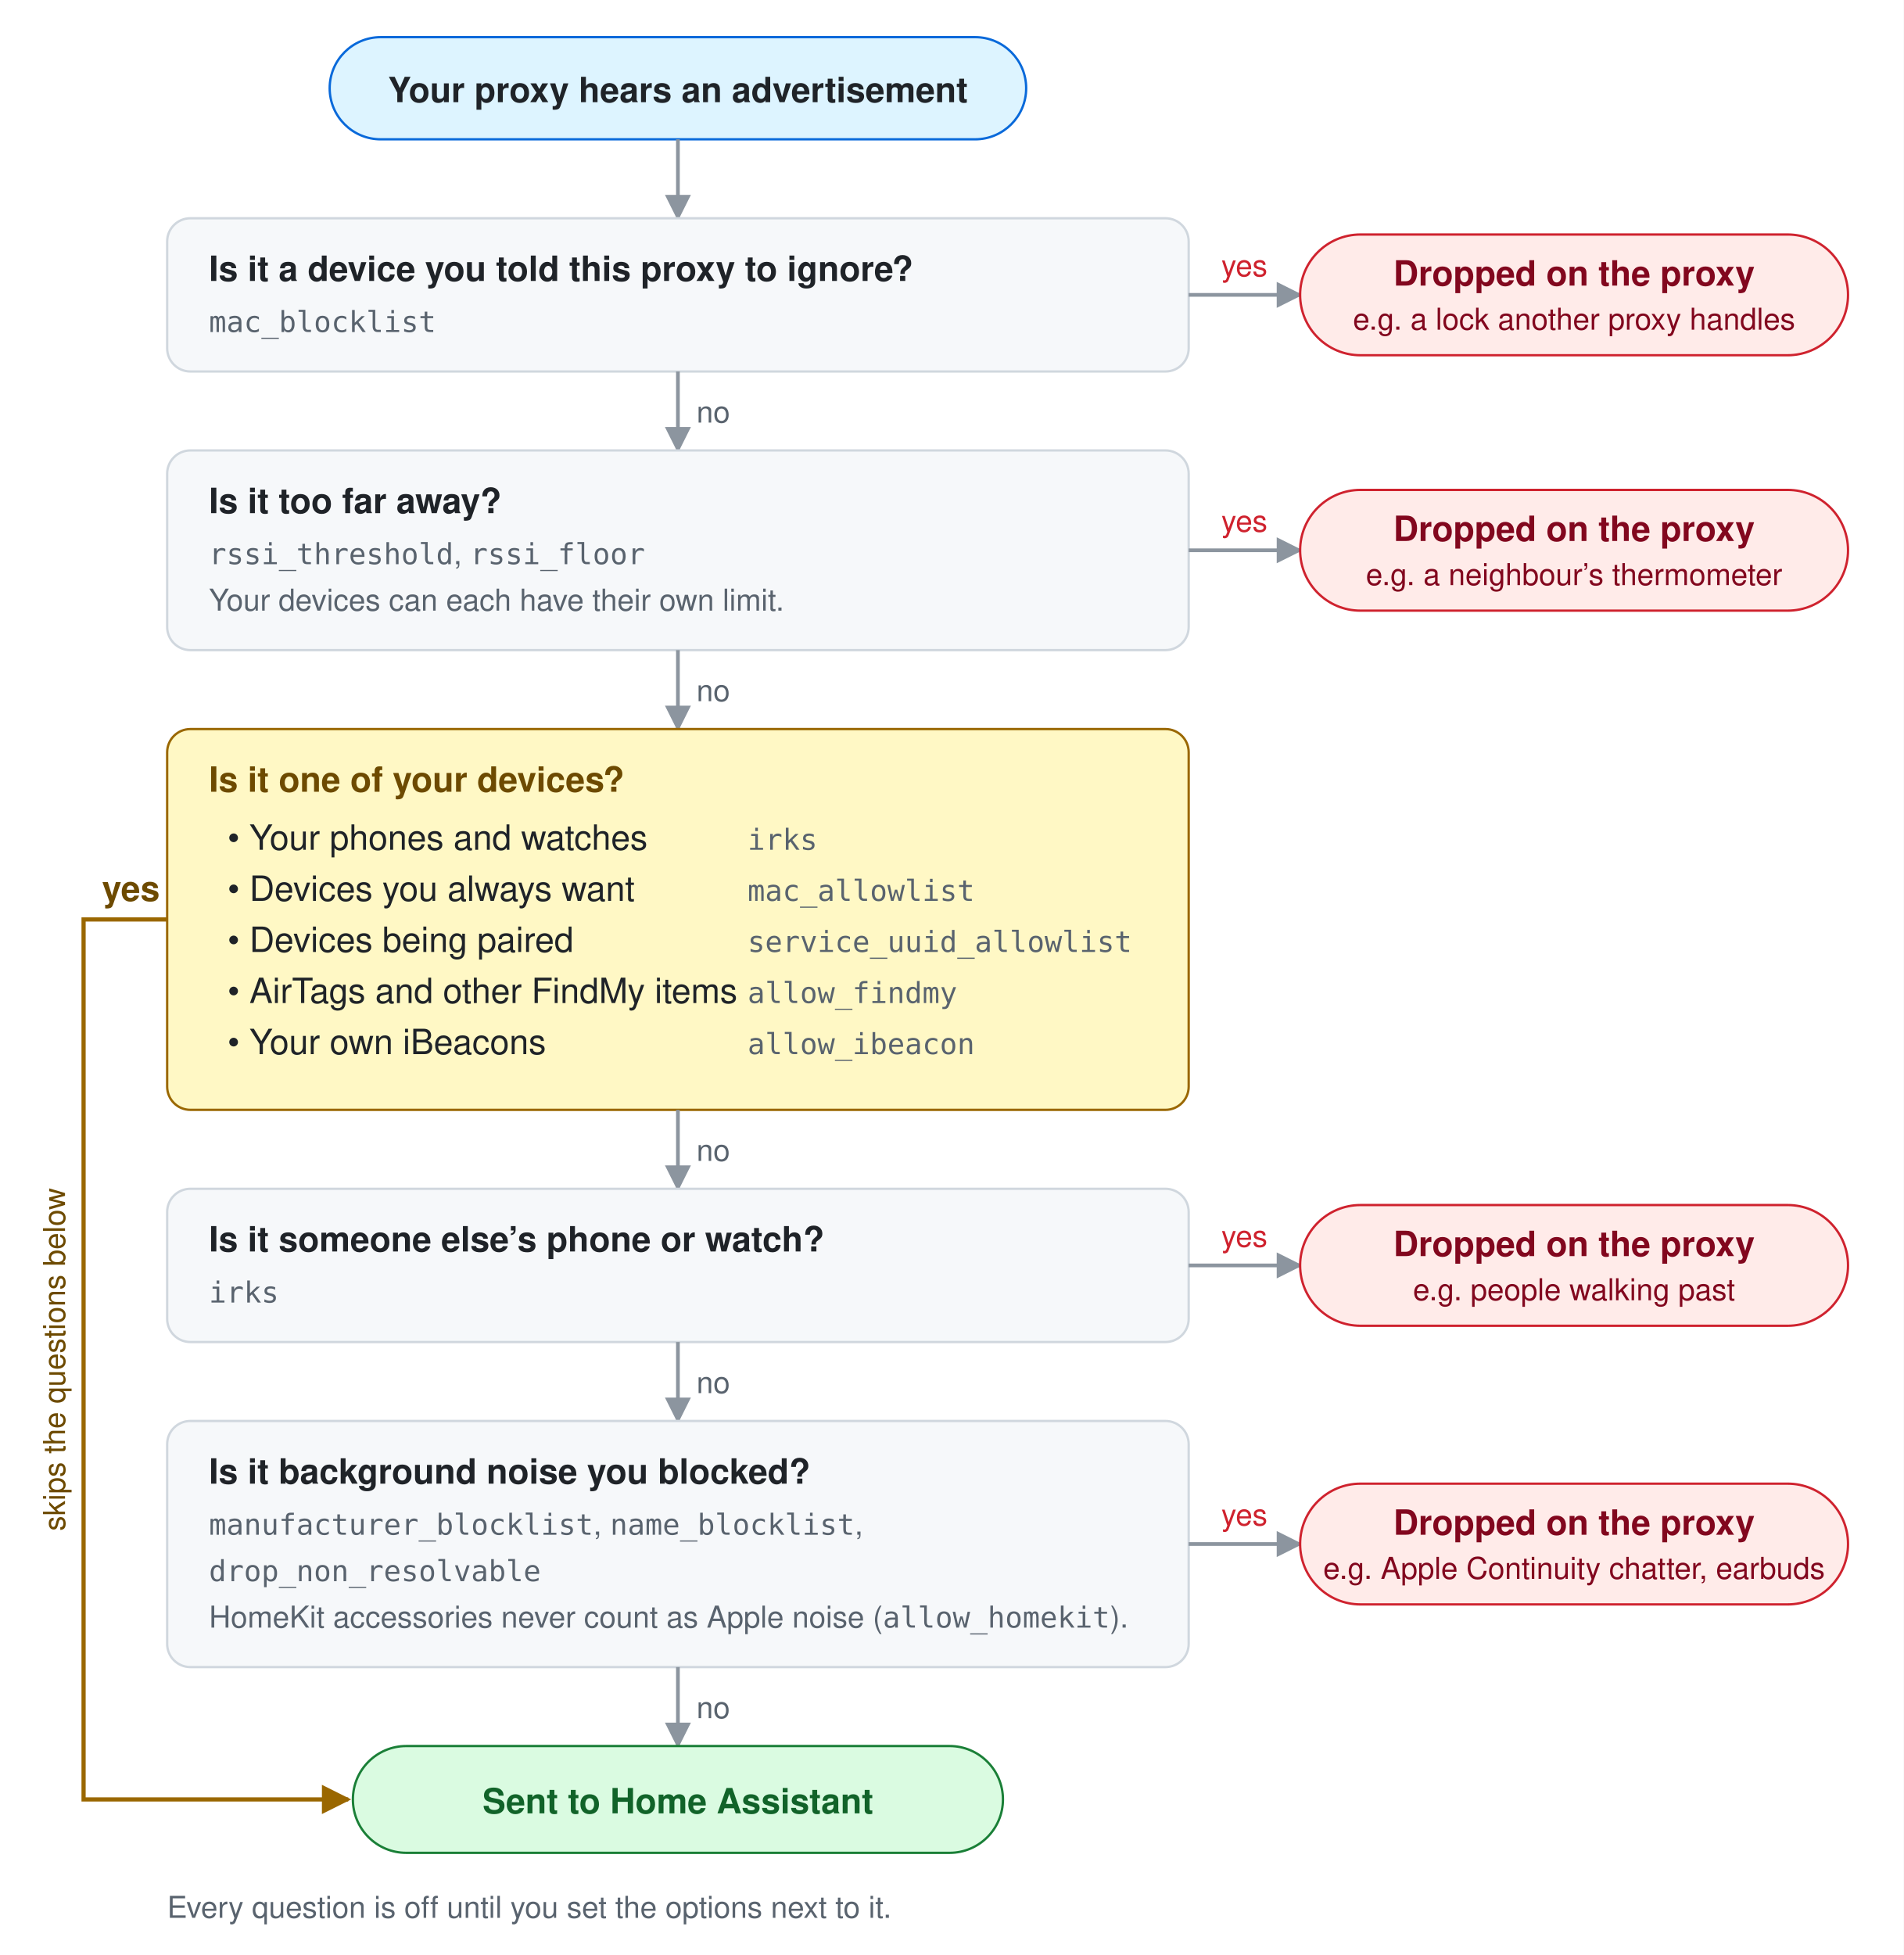
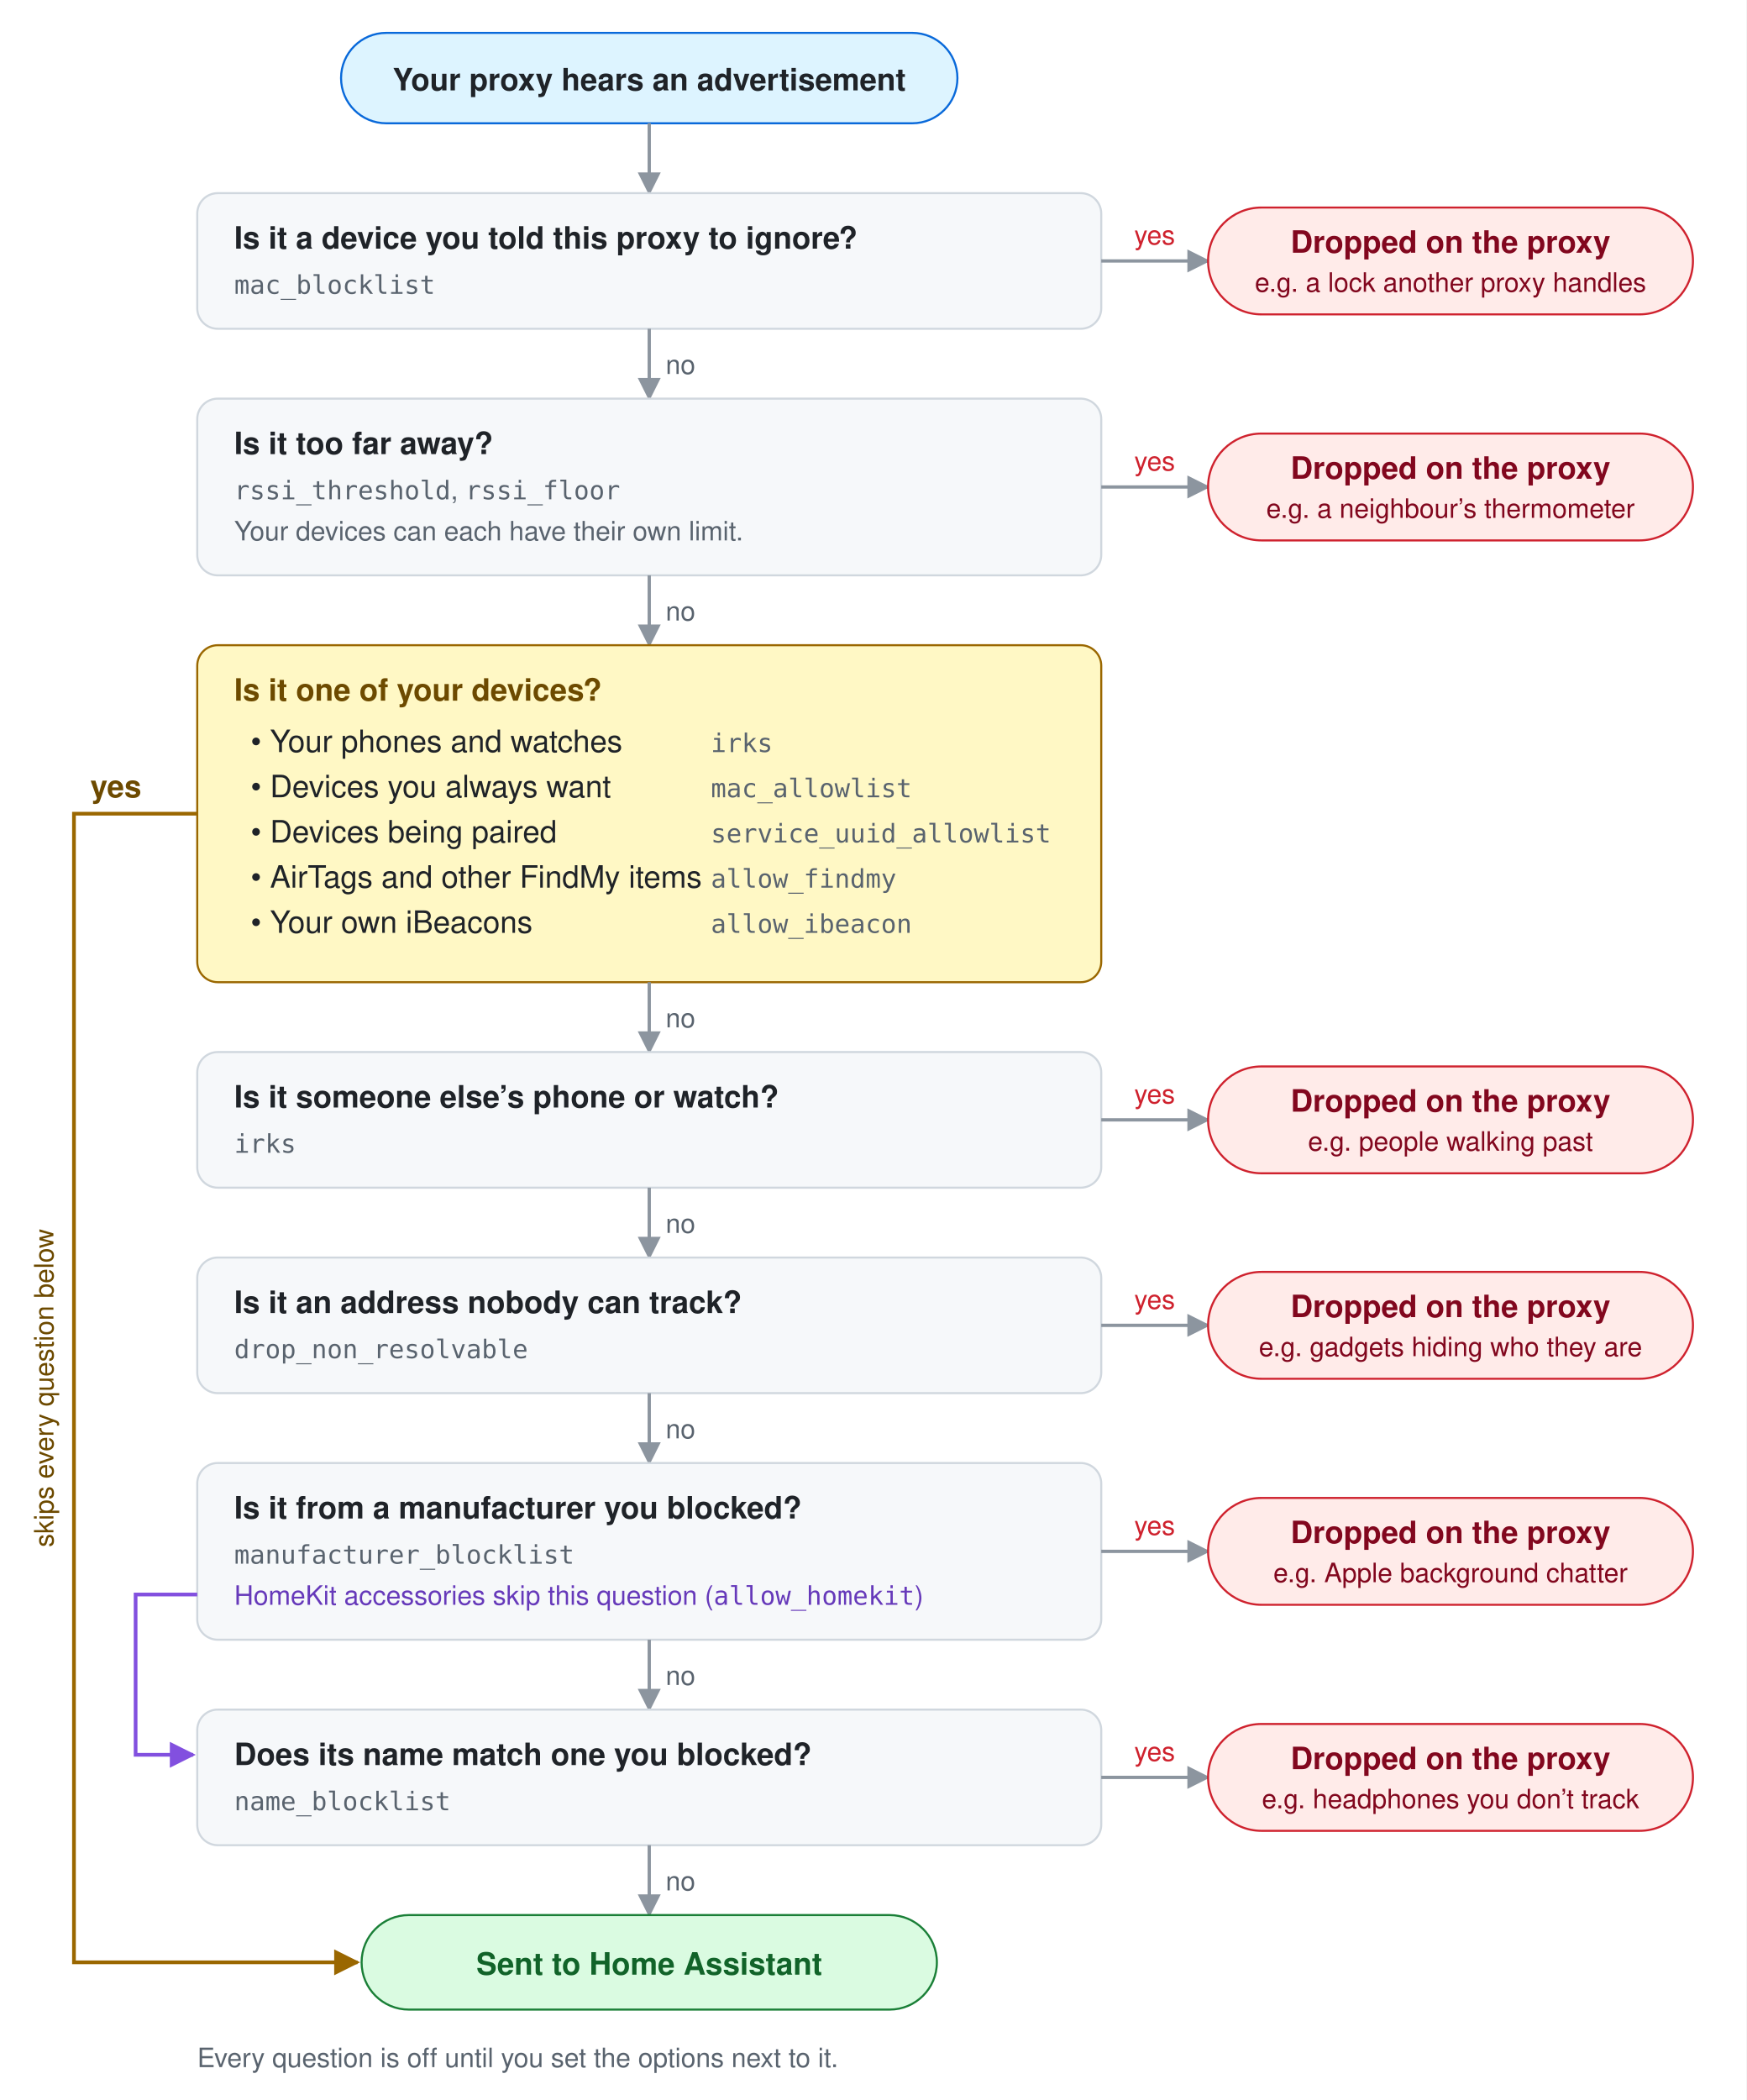
- <svg xmlns="http://www.w3.org/2000/svg" viewBox="0 0 820 842" width="820" height="842" role="img" aria-labelledby="title desc">
+ <svg xmlns="http://www.w3.org/2000/svg" viewBox="0 0 850 1022" width="850" height="1022" role="img" aria-labelledby="title desc">
  <style>
  .bg { fill: #ffffff; }
  .box { fill: #f6f8fa; stroke: #d0d7de; }
  .start { fill: #ddf4ff; stroke: #0969da; }
  .drop { fill: #ffebe9; stroke: #cf222e; }
  .fwd { fill: #dafbe1; stroke: #1a7f37; }
  .yours { fill: #fff8c5; stroke: #9a6700; }
  .line { stroke: #8c959f; fill: none; }
  .head { fill: #8c959f; }
  .yline { stroke: #9a6700; fill: none; }
  .yhead { fill: #9a6700; }
+   .hline { stroke: #8250df; fill: none; }
+   .hhead { fill: #8250df; }
  .t { fill: #1f2328; font: 15px system-ui, -apple-system, "Segoe UI", Helvetica, Arial, sans-serif; }
  .b { font-weight: 600; }
  .m { fill: #59636e; font-size: 13px; }
  .code { font-family: ui-monospace, SFMono-Regular, Menlo, Consolas, monospace; font-size: 12.5px; }
  .dt { fill: #82071e; }
  .ft { fill: #116329; }
  .yt { fill: #6d4a00; }
+   .ht { fill: #6639ba; }
  .yes { fill: #cf222e; font-size: 13px; }
  .no { fill: #59636e; font-size: 13px; }
  @media (prefers-color-scheme: dark) {
    .bg { fill: #0d1117; }
    .box { fill: #161b22; stroke: #3d444d; }
    .start { fill: #0c2d6b; stroke: #4493f8; }
    .drop { fill: #3c1618; stroke: #f85149; }
    .fwd { fill: #12261e; stroke: #3fb950; }
    .yours { fill: #2e2a10; stroke: #d29922; }
    .line { stroke: #6e7681; }
    .head { fill: #6e7681; }
    .yline { stroke: #d29922; }
    .yhead { fill: #d29922; }
+     .hline { stroke: #ab7df8; }
+     .hhead { fill: #ab7df8; }
    .t { fill: #e6edf3; }
    .m { fill: #9198a1; }
    .dt { fill: #ffa198; }
    .ft { fill: #7ee787; }
    .yt { fill: #e3b341; }
+     .ht { fill: #d2a8ff; }
    .yes { fill: #ff7b72; }
    .no { fill: #9198a1; }
  }
</style>
  <defs>
    <marker id="a" viewBox="0 0 10 10" refX="9" refY="5" markerWidth="7" markerHeight="7" orient="auto-start-reverse">
      <path d="M0,0 L10,5 L0,10 z" class="head" />
    </marker>
    <marker id="y" viewBox="0 0 10 10" refX="9" refY="5" markerWidth="7" markerHeight="7" orient="auto-start-reverse">
      <path d="M0,0 L10,5 L0,10 z" class="yhead" />
    </marker>
+     <marker id="h" viewBox="0 0 10 10" refX="9" refY="5" markerWidth="7" markerHeight="7" orient="auto-start-reverse">
+       <path d="M0,0 L10,5 L0,10 z" class="hhead" />
+     </marker>
  </defs>
-   <rect width="820" height="842" class="bg" />
-   <rect x="142" y="16" width="300" height="44" rx="22" class="start" />
-   <text x="292" y="44" class="t b" text-anchor="middle">Your proxy hears an advertisement</text>
-   <line x1="292" y1="60" x2="292" y2="94" class="line" stroke-width="1.6" marker-end="url(#a)" />
-   <rect x="72" y="94" width="440" height="66" rx="10" class="box" />
-   <text x="90" y="121" class="t b" text-anchor="start">Is it a device you told this proxy to ignore?</text>
-   <text x="90" y="143" class="t m" text-anchor="start">
+   <rect width="850" height="1022" class="bg" />
+   <rect x="166" y="16" width="300" height="44" rx="22" class="start" />
+   <text x="316" y="44" class="t b" text-anchor="middle">Your proxy hears an advertisement</text>
+   <line x1="316" y1="60" x2="316" y2="94" class="line" stroke-width="1.6" marker-end="url(#a)" />
+   <rect x="96" y="94" width="440" height="66" rx="10" class="box" />
+   <text x="114" y="121" class="t b" text-anchor="start">Is it a device you told this proxy to ignore?</text>
+   <text x="114" y="143" class="t m" text-anchor="start">
    <tspan class="code">mac_blocklist</tspan>
  </text>
-   <line x1="512" y1="127.0" x2="560" y2="127.0" class="line" stroke-width="1.6" marker-end="url(#a)" />
-   <text x="536.0" y="119.0" class="t yes" text-anchor="middle">yes</text>
-   <rect x="560" y="101.0" width="236" height="52" rx="26" class="drop" />
-   <text x="678.0" y="123.0" class="t b dt" text-anchor="middle">Dropped on the proxy</text>
-   <text x="678.0" y="142.0" class="t m dt" text-anchor="middle">e.g. a lock another proxy handles</text>
-   <line x1="292" y1="160" x2="292" y2="194" class="line" stroke-width="1.6" marker-end="url(#a)" />
-   <text x="300" y="182.0" class="t no" text-anchor="start">no</text>
-   <rect x="72" y="194" width="440" height="86" rx="10" class="box" />
-   <text x="90" y="221" class="t b" text-anchor="start">Is it too far away?</text>
-   <text x="90" y="243" class="t m" text-anchor="start">
+   <line x1="536" y1="127.0" x2="588" y2="127.0" class="line" stroke-width="1.6" marker-end="url(#a)" />
+   <text x="562.0" y="119.0" class="t yes" text-anchor="middle">yes</text>
+   <rect x="588" y="101.0" width="236" height="52" rx="26" class="drop" />
+   <text x="706.0" y="123.0" class="t b dt" text-anchor="middle">Dropped on the proxy</text>
+   <text x="706.0" y="142.0" class="t m dt" text-anchor="middle">e.g. a lock another proxy handles</text>
+   <line x1="316" y1="160" x2="316" y2="194" class="line" stroke-width="1.6" marker-end="url(#a)" />
+   <text x="324" y="182.0" class="t no" text-anchor="start">no</text>
+   <rect x="96" y="194" width="440" height="86" rx="10" class="box" />
+   <text x="114" y="221" class="t b" text-anchor="start">Is it too far away?</text>
+   <text x="114" y="243" class="t m" text-anchor="start">
    <tspan class="code">rssi_threshold</tspan>, <tspan class="code">rssi_floor</tspan>
  </text>
-   <text x="90" y="263" class="t m" text-anchor="start">Your devices can each have their own limit.</text>
-   <line x1="512" y1="237.0" x2="560" y2="237.0" class="line" stroke-width="1.6" marker-end="url(#a)" />
-   <text x="536.0" y="229.0" class="t yes" text-anchor="middle">yes</text>
-   <rect x="560" y="211.0" width="236" height="52" rx="26" class="drop" />
-   <text x="678.0" y="233.0" class="t b dt" text-anchor="middle">Dropped on the proxy</text>
-   <text x="678.0" y="252.0" class="t m dt" text-anchor="middle">e.g. a neighbour’s thermometer</text>
-   <line x1="292" y1="280" x2="292" y2="314" class="line" stroke-width="1.6" marker-end="url(#a)" />
-   <text x="300" y="302.0" class="t no" text-anchor="start">no</text>
-   <rect x="72" y="314" width="440" height="164" rx="10" class="yours" />
-   <text x="90" y="341" class="t b yt" text-anchor="start">Is it one of your devices?</text>
-   <text x="98" y="366" class="t" text-anchor="start">•  Your phones and watches</text>
-   <text x="322" y="366" class="t m" text-anchor="start">
+   <text x="114" y="263" class="t m" text-anchor="start">Your devices can each have their own limit.</text>
+   <line x1="536" y1="237.0" x2="588" y2="237.0" class="line" stroke-width="1.6" marker-end="url(#a)" />
+   <text x="562.0" y="229.0" class="t yes" text-anchor="middle">yes</text>
+   <rect x="588" y="211.0" width="236" height="52" rx="26" class="drop" />
+   <text x="706.0" y="233.0" class="t b dt" text-anchor="middle">Dropped on the proxy</text>
+   <text x="706.0" y="252.0" class="t m dt" text-anchor="middle">e.g. a neighbour’s thermometer</text>
+   <line x1="316" y1="280" x2="316" y2="314" class="line" stroke-width="1.6" marker-end="url(#a)" />
+   <text x="324" y="302.0" class="t no" text-anchor="start">no</text>
+   <rect x="96" y="314" width="440" height="164" rx="10" class="yours" />
+   <text x="114" y="341" class="t b yt" text-anchor="start">Is it one of your devices?</text>
+   <text x="122" y="366" class="t" text-anchor="start">•  Your phones and watches</text>
+   <text x="346" y="366" class="t m" text-anchor="start">
    <tspan class="code">irks</tspan>
  </text>
-   <text x="98" y="388" class="t" text-anchor="start">•  Devices you always want</text>
-   <text x="322" y="388" class="t m" text-anchor="start">
+   <text x="122" y="388" class="t" text-anchor="start">•  Devices you always want</text>
+   <text x="346" y="388" class="t m" text-anchor="start">
    <tspan class="code">mac_allowlist</tspan>
  </text>
-   <text x="98" y="410" class="t" text-anchor="start">•  Devices being paired</text>
-   <text x="322" y="410" class="t m" text-anchor="start">
+   <text x="122" y="410" class="t" text-anchor="start">•  Devices being paired</text>
+   <text x="346" y="410" class="t m" text-anchor="start">
    <tspan class="code">service_uuid_allowlist</tspan>
  </text>
-   <text x="98" y="432" class="t" text-anchor="start">•  AirTags and other FindMy items</text>
-   <text x="322" y="432" class="t m" text-anchor="start">
+   <text x="122" y="432" class="t" text-anchor="start">•  AirTags and other FindMy items</text>
+   <text x="346" y="432" class="t m" text-anchor="start">
    <tspan class="code">allow_findmy</tspan>
  </text>
-   <text x="98" y="454" class="t" text-anchor="start">•  Your own iBeacons</text>
-   <text x="322" y="454" class="t m" text-anchor="start">
+   <text x="122" y="454" class="t" text-anchor="start">•  Your own iBeacons</text>
+   <text x="346" y="454" class="t m" text-anchor="start">
    <tspan class="code">allow_ibeacon</tspan>
  </text>
-   <line x1="292" y1="478" x2="292" y2="512" class="line" stroke-width="1.6" marker-end="url(#a)" />
-   <text x="300" y="500.0" class="t no" text-anchor="start">no</text>
-   <rect x="72" y="512" width="440" height="66" rx="10" class="box" />
-   <text x="90" y="539" class="t b" text-anchor="start">Is it someone else’s phone or watch?</text>
-   <text x="90" y="561" class="t m" text-anchor="start">
+   <line x1="316" y1="478" x2="316" y2="512" class="line" stroke-width="1.6" marker-end="url(#a)" />
+   <text x="324" y="500.0" class="t no" text-anchor="start">no</text>
+   <rect x="96" y="512" width="440" height="66" rx="10" class="box" />
+   <text x="114" y="539" class="t b" text-anchor="start">Is it someone else’s phone or watch?</text>
+   <text x="114" y="561" class="t m" text-anchor="start">
    <tspan class="code">irks</tspan>
  </text>
-   <line x1="512" y1="545.0" x2="560" y2="545.0" class="line" stroke-width="1.6" marker-end="url(#a)" />
-   <text x="536.0" y="537.0" class="t yes" text-anchor="middle">yes</text>
-   <rect x="560" y="519.0" width="236" height="52" rx="26" class="drop" />
-   <text x="678.0" y="541.0" class="t b dt" text-anchor="middle">Dropped on the proxy</text>
-   <text x="678.0" y="560.0" class="t m dt" text-anchor="middle">e.g. people walking past</text>
-   <line x1="292" y1="578" x2="292" y2="612" class="line" stroke-width="1.6" marker-end="url(#a)" />
-   <text x="300" y="600.0" class="t no" text-anchor="start">no</text>
-   <rect x="72" y="612" width="440" height="106" rx="10" class="box" />
-   <text x="90" y="639" class="t b" text-anchor="start">Is it background noise you blocked?</text>
-   <text x="90" y="661" class="t m" text-anchor="start">
-     <tspan class="code">manufacturer_blocklist</tspan>, <tspan class="code">name_blocklist</tspan>,</text>
-   <text x="90" y="681" class="t m" text-anchor="start">
+   <line x1="536" y1="545.0" x2="588" y2="545.0" class="line" stroke-width="1.6" marker-end="url(#a)" />
+   <text x="562.0" y="537.0" class="t yes" text-anchor="middle">yes</text>
+   <rect x="588" y="519.0" width="236" height="52" rx="26" class="drop" />
+   <text x="706.0" y="541.0" class="t b dt" text-anchor="middle">Dropped on the proxy</text>
+   <text x="706.0" y="560.0" class="t m dt" text-anchor="middle">e.g. people walking past</text>
+   <line x1="316" y1="578" x2="316" y2="612" class="line" stroke-width="1.6" marker-end="url(#a)" />
+   <text x="324" y="600.0" class="t no" text-anchor="start">no</text>
+   <rect x="96" y="612" width="440" height="66" rx="10" class="box" />
+   <text x="114" y="639" class="t b" text-anchor="start">Is it an address nobody can track?</text>
+   <text x="114" y="661" class="t m" text-anchor="start">
    <tspan class="code">drop_non_resolvable</tspan>
  </text>
-   <text x="90" y="701" class="t m" text-anchor="start">HomeKit accessories never count as Apple noise (<tspan class="code">allow_homekit</tspan>).</text>
-   <line x1="512" y1="665.0" x2="560" y2="665.0" class="line" stroke-width="1.6" marker-end="url(#a)" />
-   <text x="536.0" y="657.0" class="t yes" text-anchor="middle">yes</text>
-   <rect x="560" y="639.0" width="236" height="52" rx="26" class="drop" />
-   <text x="678.0" y="661.0" class="t b dt" text-anchor="middle">Dropped on the proxy</text>
-   <text x="678.0" y="680.0" class="t m dt" text-anchor="middle">e.g. Apple Continuity chatter, earbuds</text>
-   <line x1="292" y1="718" x2="292" y2="752" class="line" stroke-width="1.6" marker-end="url(#a)" />
-   <text x="300" y="740.0" class="t no" text-anchor="start">no</text>
-   <rect x="152.0" y="752" width="280" height="46" rx="23" class="fwd" />
-   <text x="292" y="781" class="t b ft" text-anchor="middle">Sent to Home Assistant</text>
-   <path d="M72,396.0 H36 V775 H150.0" class="yline" stroke-width="1.8" marker-end="url(#y)" />
+   <line x1="536" y1="645.0" x2="588" y2="645.0" class="line" stroke-width="1.6" marker-end="url(#a)" />
+   <text x="562.0" y="637.0" class="t yes" text-anchor="middle">yes</text>
+   <rect x="588" y="619.0" width="236" height="52" rx="26" class="drop" />
+   <text x="706.0" y="641.0" class="t b dt" text-anchor="middle">Dropped on the proxy</text>
+   <text x="706.0" y="660.0" class="t m dt" text-anchor="middle">e.g. gadgets hiding who they are</text>
+   <line x1="316" y1="678" x2="316" y2="712" class="line" stroke-width="1.6" marker-end="url(#a)" />
+   <text x="324" y="700.0" class="t no" text-anchor="start">no</text>
+   <rect x="96" y="712" width="440" height="86" rx="10" class="box" />
+   <text x="114" y="739" class="t b" text-anchor="start">Is it from a manufacturer you blocked?</text>
+   <text x="114" y="761" class="t m" text-anchor="start">
+     <tspan class="code">manufacturer_blocklist</tspan>
+   </text>
+   <text x="114" y="781" class="t m ht" text-anchor="start">HomeKit accessories skip this question (<tspan class="code">allow_homekit</tspan>)</text>
+   <line x1="536" y1="755.0" x2="588" y2="755.0" class="line" stroke-width="1.6" marker-end="url(#a)" />
+   <text x="562.0" y="747.0" class="t yes" text-anchor="middle">yes</text>
+   <rect x="588" y="729.0" width="236" height="52" rx="26" class="drop" />
+   <text x="706.0" y="751.0" class="t b dt" text-anchor="middle">Dropped on the proxy</text>
+   <text x="706.0" y="770.0" class="t m dt" text-anchor="middle">e.g. Apple background chatter</text>
+   <line x1="316" y1="798" x2="316" y2="832" class="line" stroke-width="1.6" marker-end="url(#a)" />
+   <text x="324" y="820.0" class="t no" text-anchor="start">no</text>
+   <rect x="96" y="832" width="440" height="66" rx="10" class="box" />
+   <text x="114" y="859" class="t b" text-anchor="start">Does its name match one you blocked?</text>
+   <text x="114" y="881" class="t m" text-anchor="start">
+     <tspan class="code">name_blocklist</tspan>
+   </text>
+   <line x1="536" y1="865.0" x2="588" y2="865.0" class="line" stroke-width="1.6" marker-end="url(#a)" />
+   <text x="562.0" y="857.0" class="t yes" text-anchor="middle">yes</text>
+   <rect x="588" y="839.0" width="236" height="52" rx="26" class="drop" />
+   <text x="706.0" y="861.0" class="t b dt" text-anchor="middle">Dropped on the proxy</text>
+   <text x="706.0" y="880.0" class="t m dt" text-anchor="middle">e.g. headphones you don’t track</text>
+   <path d="M96,776 H66 V854 H94" class="hline" stroke-width="1.8" marker-end="url(#h)" />
+   <line x1="316" y1="898" x2="316" y2="932" class="line" stroke-width="1.6" marker-end="url(#a)" />
+   <text x="324" y="920.0" class="t no" text-anchor="start">no</text>
+   <rect x="176.0" y="932" width="280" height="46" rx="23" class="fwd" />
+   <text x="316" y="961" class="t b ft" text-anchor="middle">Sent to Home Assistant</text>
+   <path d="M96,396.0 H36 V955 H174.0" class="yline" stroke-width="1.8" marker-end="url(#y)" />
  <text x="44" y="388.0" class="t b yt" text-anchor="start">yes</text>
-   <text x="28" y="585.5" class="t m yt" text-anchor="middle" transform="rotate(-90 28 585.5)">skips the questions below</text>
-   <text x="72" y="826" class="t m" text-anchor="start">Every question is off until you set the options next to it.</text>
+   <text x="26" y="675.5" class="t m yt" text-anchor="middle" transform="rotate(-90 26 675.5)">skips every question below</text>
+   <text x="96" y="1006" class="t m" text-anchor="start">Every question is off until you set the options next to it.</text>
</svg>
